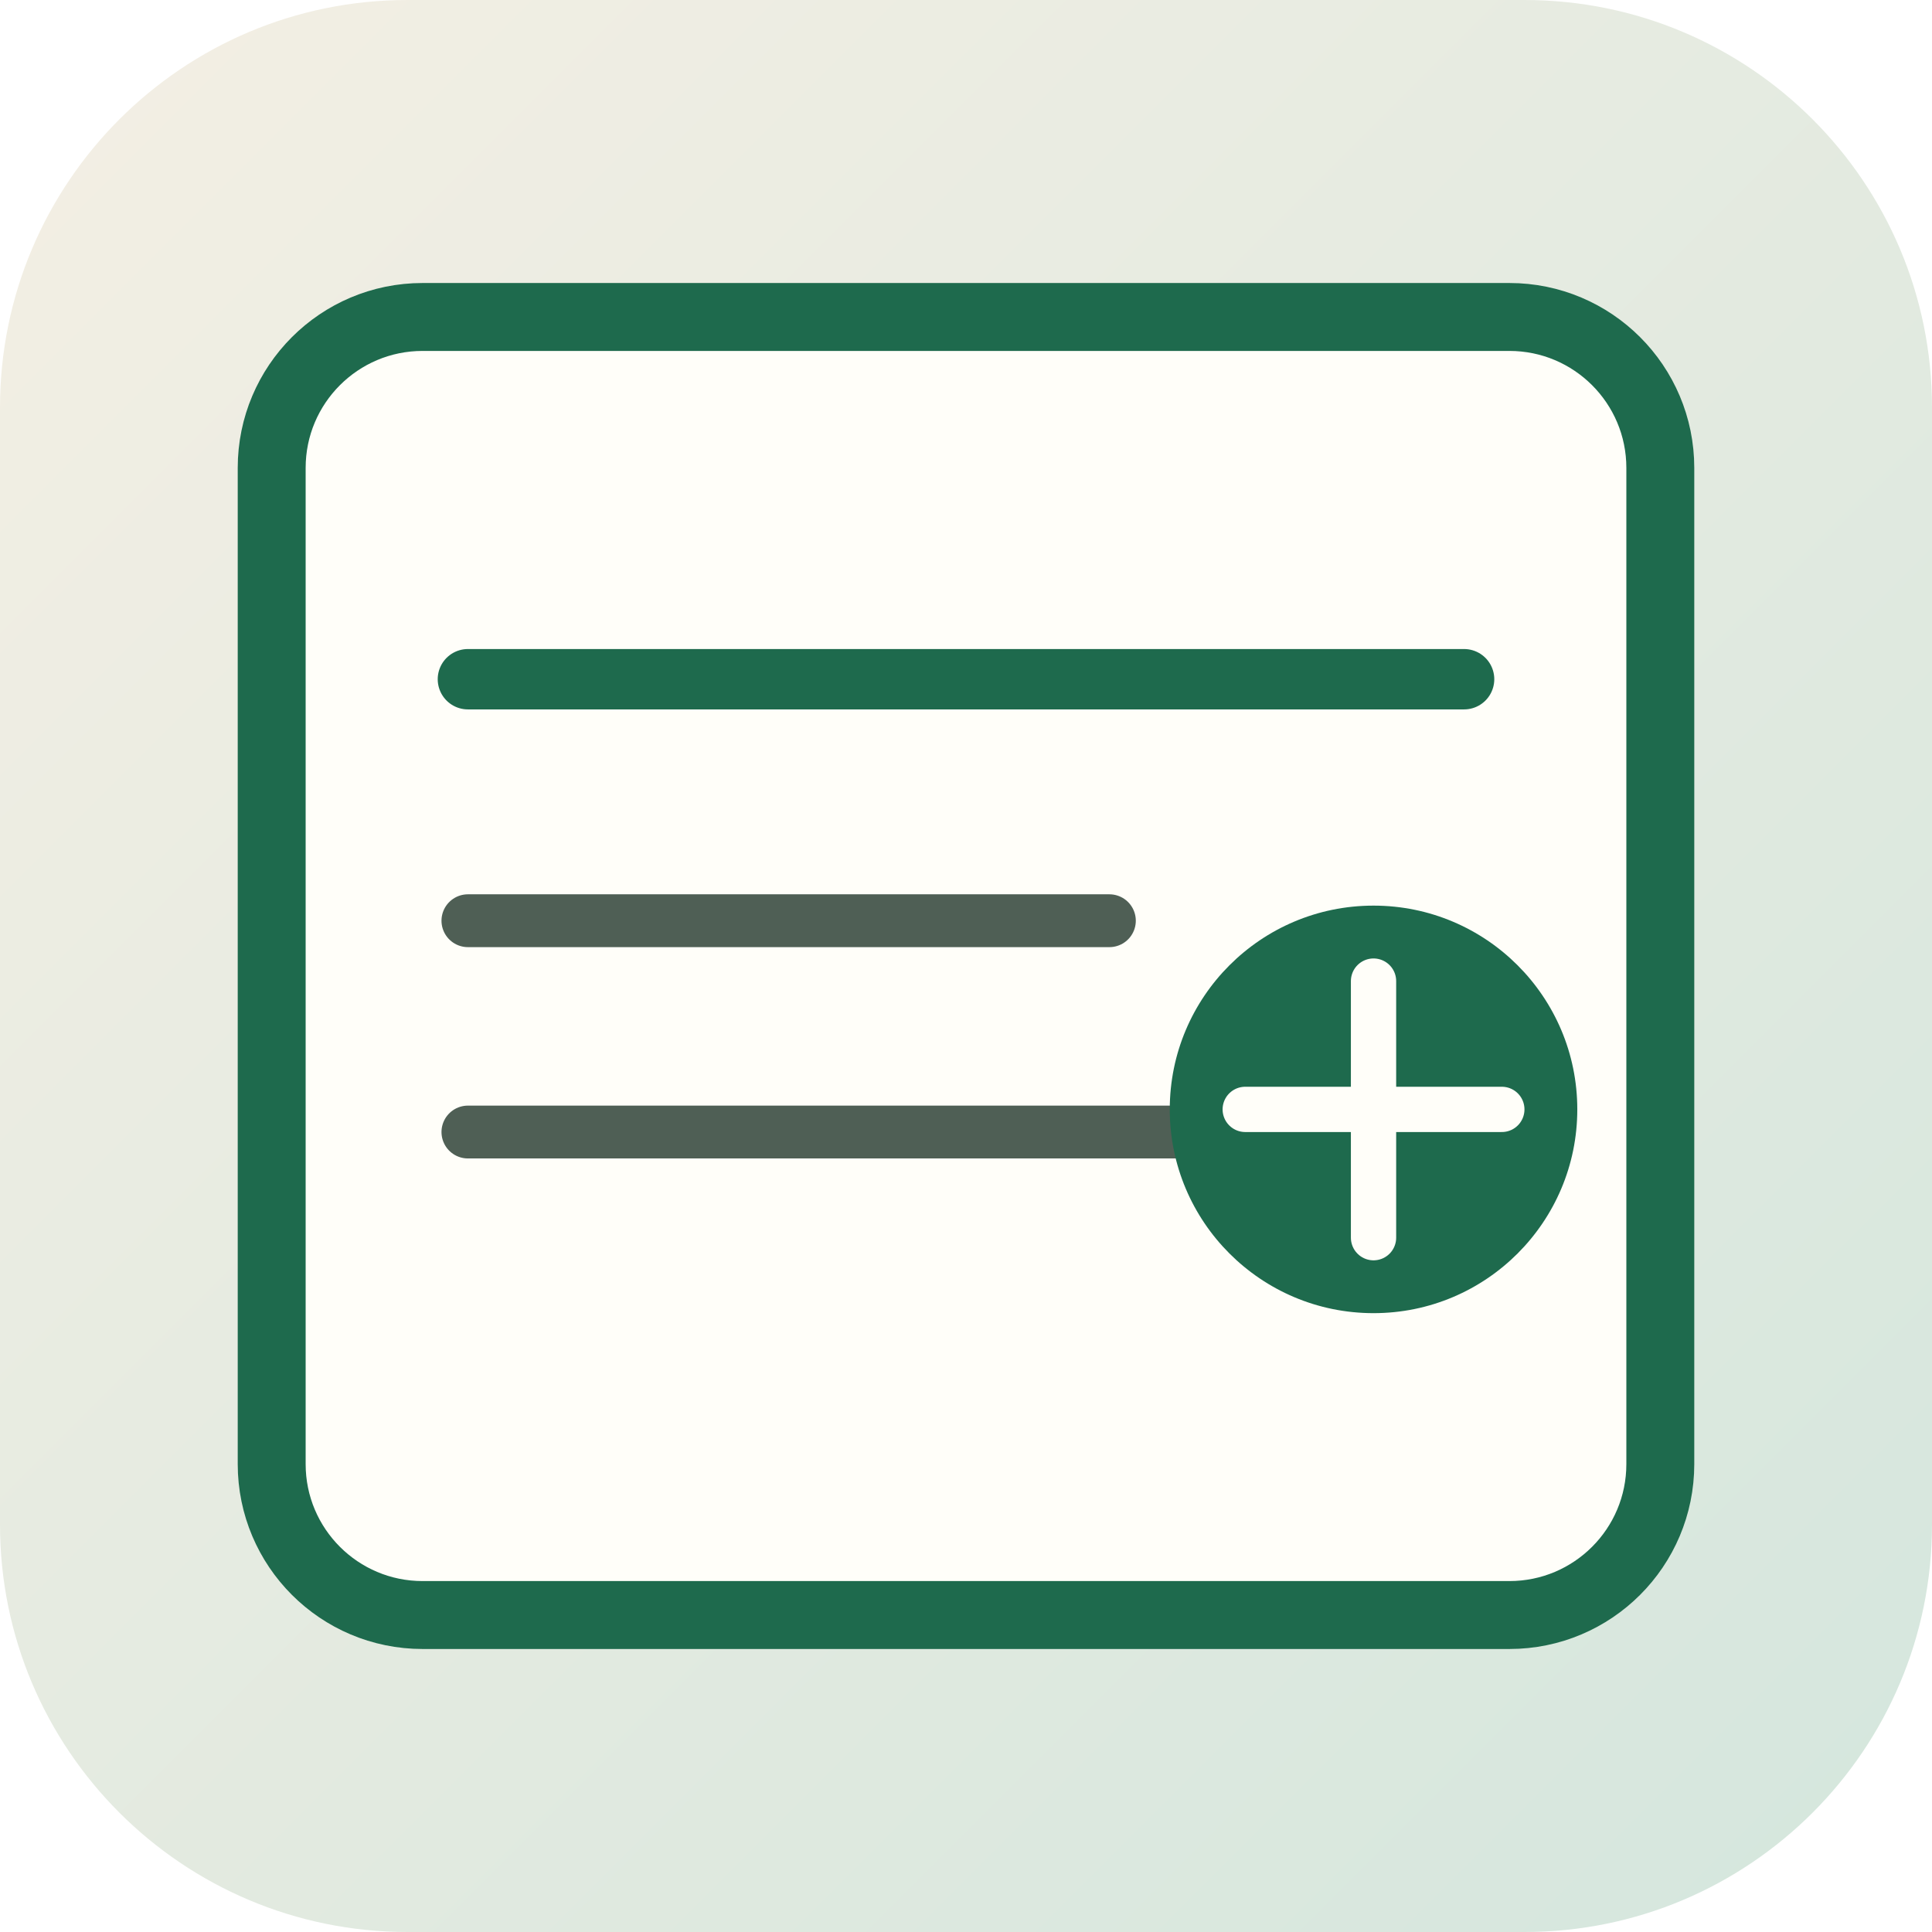
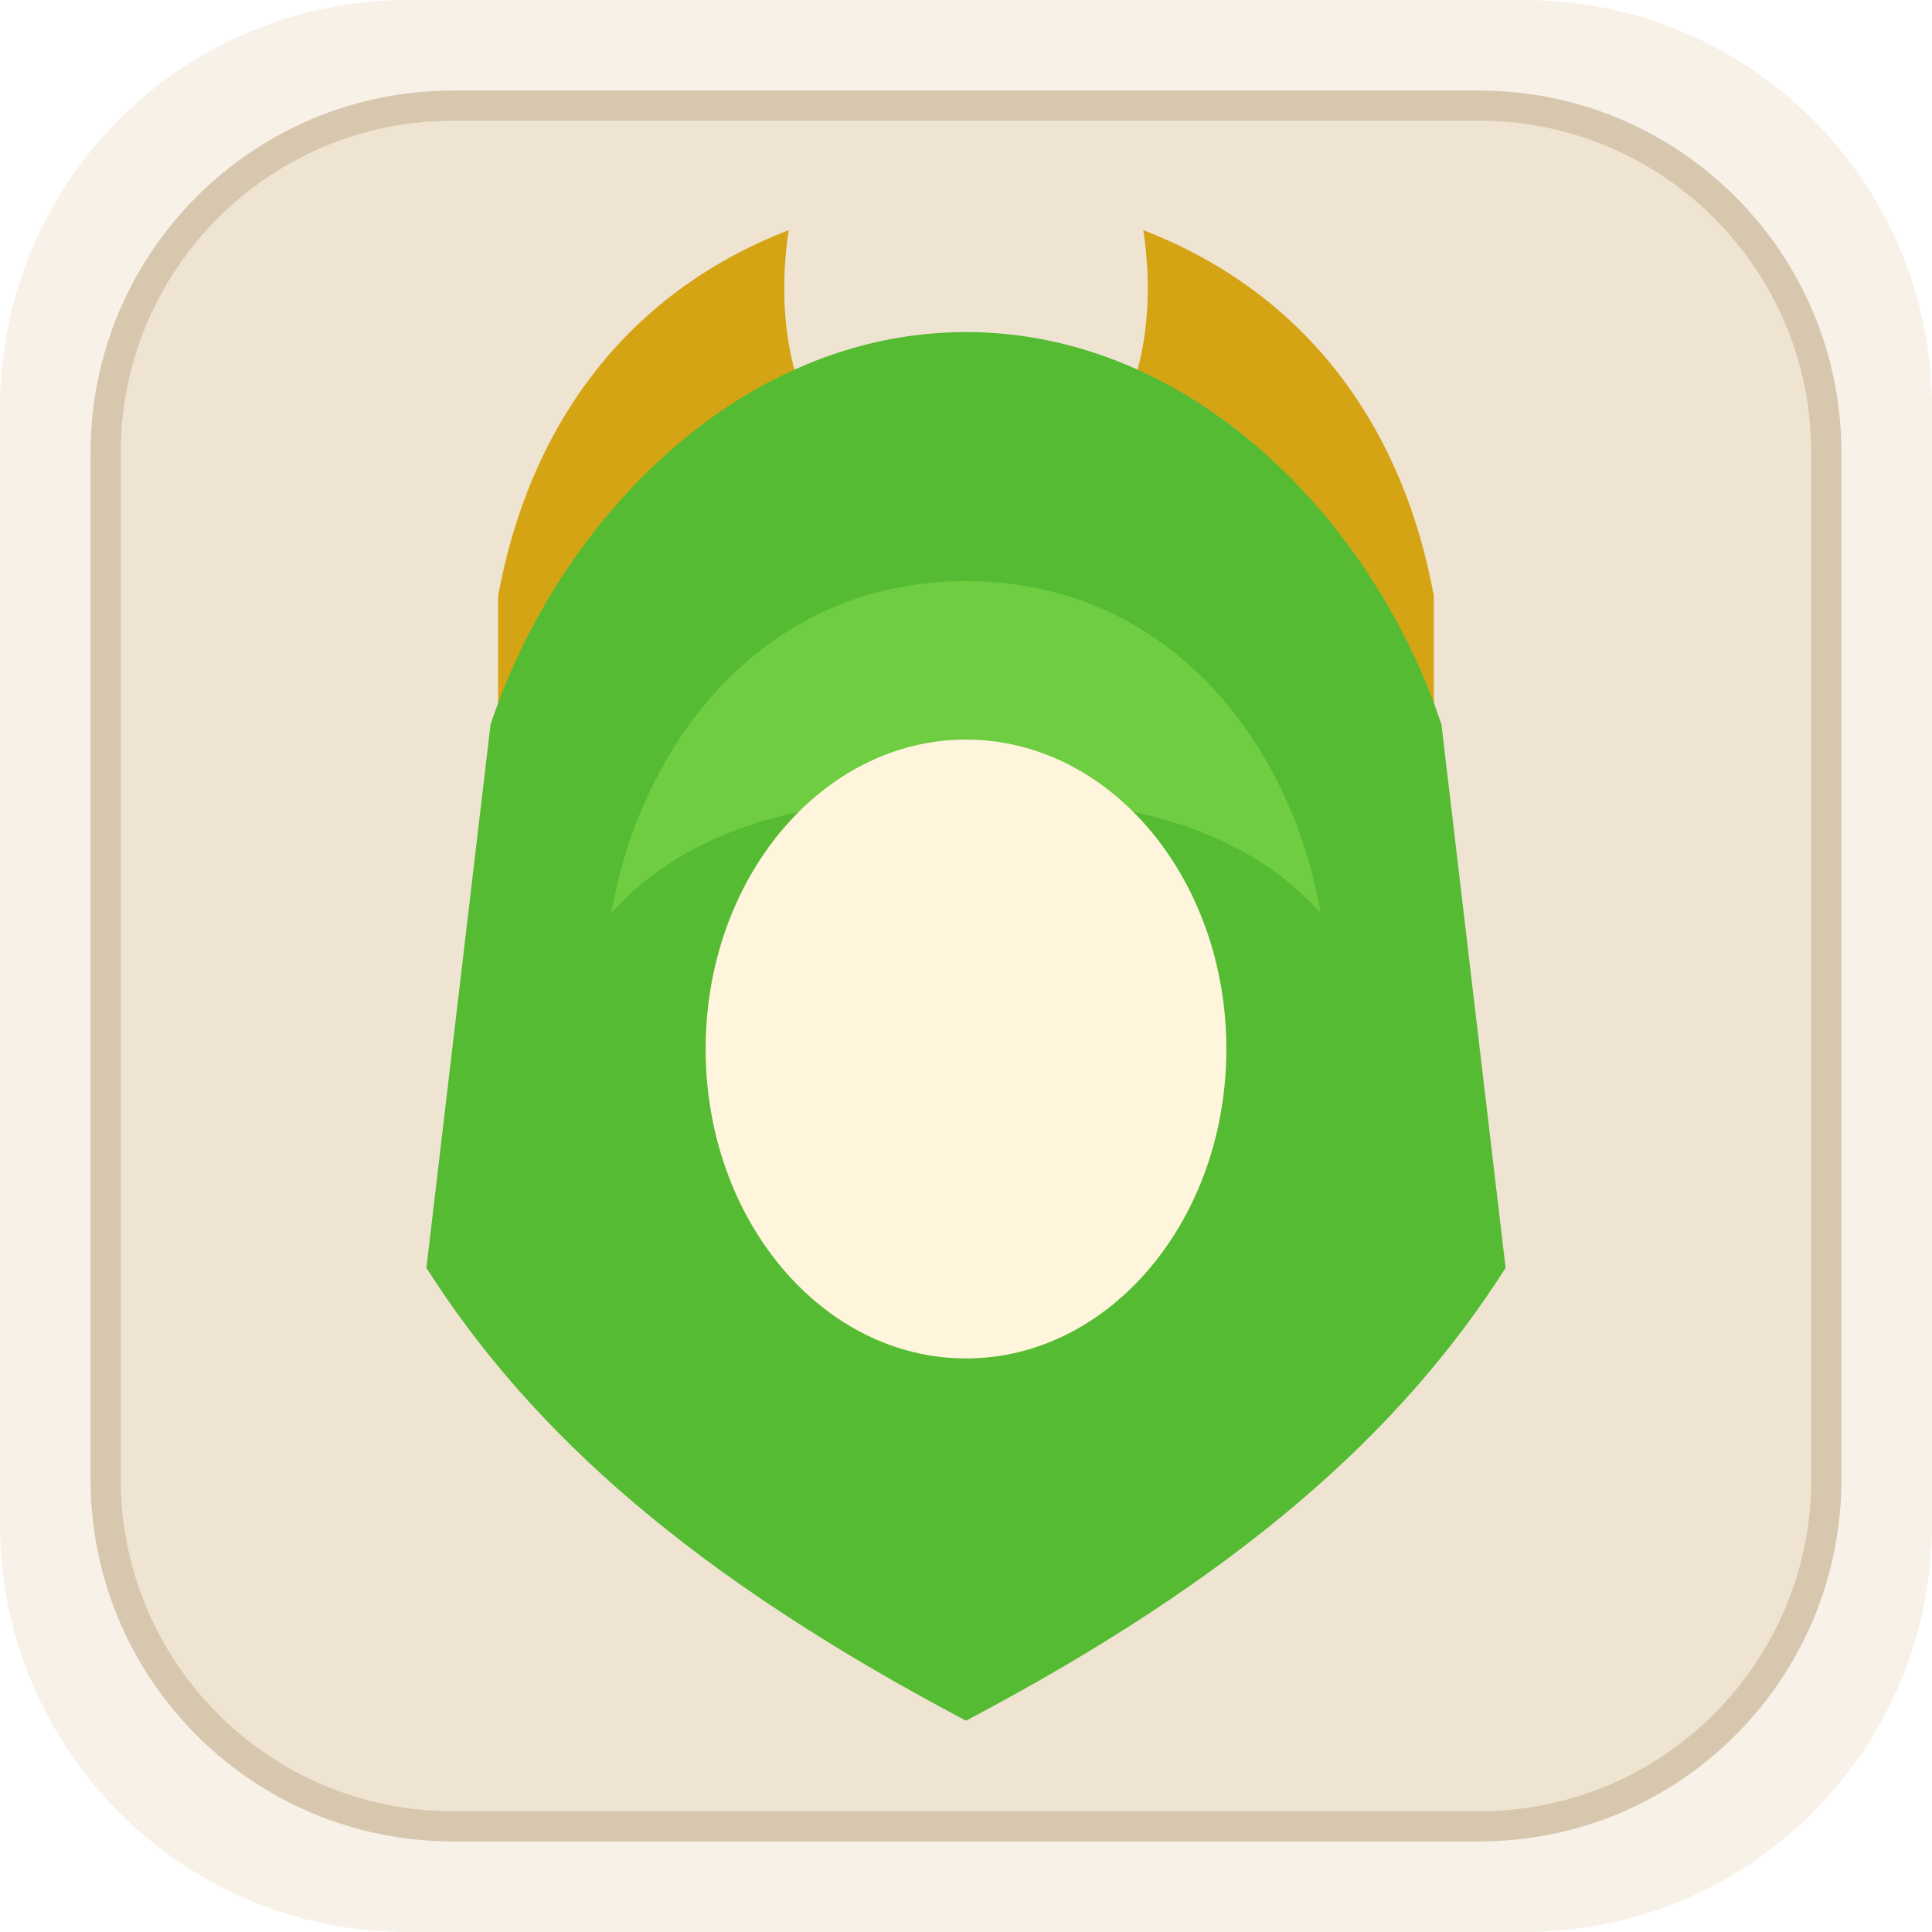
- <svg xmlns="http://www.w3.org/2000/svg" width="512" height="512" viewBox="0 0 512 512" role="img" aria-label="Smash Matchup Lab icon">
-   <defs>
-     <linearGradient id="bg" x1="0" y1="0" x2="1" y2="1">
-       <stop offset="0%" stop-color="#f4efe4" />
-       <stop offset="100%" stop-color="#d4e6dd" />
-     </linearGradient>
-   </defs>
-   <rect width="512" height="512" rx="108" fill="url(#bg)" />
-   <rect x="72" y="84" width="368" height="344" rx="40" fill="#fffef9" stroke="#1e6a4d" stroke-width="18" />
-   <path d="M124 180h264" stroke="#1e6a4d" stroke-width="16" stroke-linecap="round" />
-   <path d="M124 244h170" stroke="#4f5f55" stroke-width="14" stroke-linecap="round" />
-   <path d="M124 300h196" stroke="#4f5f55" stroke-width="14" stroke-linecap="round" />
-   <circle cx="364" cy="294" r="54" fill="#1e6a4d" />
-   <path d="M364 260v68M330 294h68" stroke="#fffef9" stroke-width="12" stroke-linecap="round" />
+ <svg xmlns="http://www.w3.org/2000/svg" width="512" height="512" viewBox="0 0 512 512" role="img" aria-label="Palutena stock logo icon">
+   <rect width="512" height="512" rx="108" fill="#f7f1e7" />
+   <rect x="28" y="28" width="456" height="456" rx="92" fill="#efe4d2" stroke="#d8c7af" stroke-width="8" />
+   <g transform="translate(256 260)">
+     <path d="M-124 -102c8-44 33-80 77-97-5 34 6 61 33 83-43 10-76 28-110 61z" fill="#d5a414" />
+     <path d="M124 -102c-8-44-33-80-77-97 5 34-6 61-33 83 43 10 76 28 110 61z" fill="#d5a414" />
+     <path d="M-38 -138c13-14 25-21 38-21 13 0 25 7 38 21l-16 34c-8-8-16-12-22-12-6 0-14 4-22 12z" fill="#e3bf47" />
+     <path d="M-126 -68c18-54 66-104 126-104 60 0 108 50 126 104l17 144c-28 44-71 82-143 120C-72 158-115 120-143 76z" fill="#54bb32" />
+     <path d="M-94 -18c18-20 46-31 94-31 48 0 76 11 94 31-8-46-41-88-94-88-53 0-86 42-94 88z" fill="#6fcd41" />
+     <ellipse cx="0" cy="18" rx="69" ry="82" fill="#fff4dc" />
+     <path d="M-79 78c25 23 51 35 79 35 28 0 54-12 79-35l-14 60c-24 18-45 27-65 27-20 0-41-9-65-27z" fill="#54bb32" />
+   </g>
</svg>
